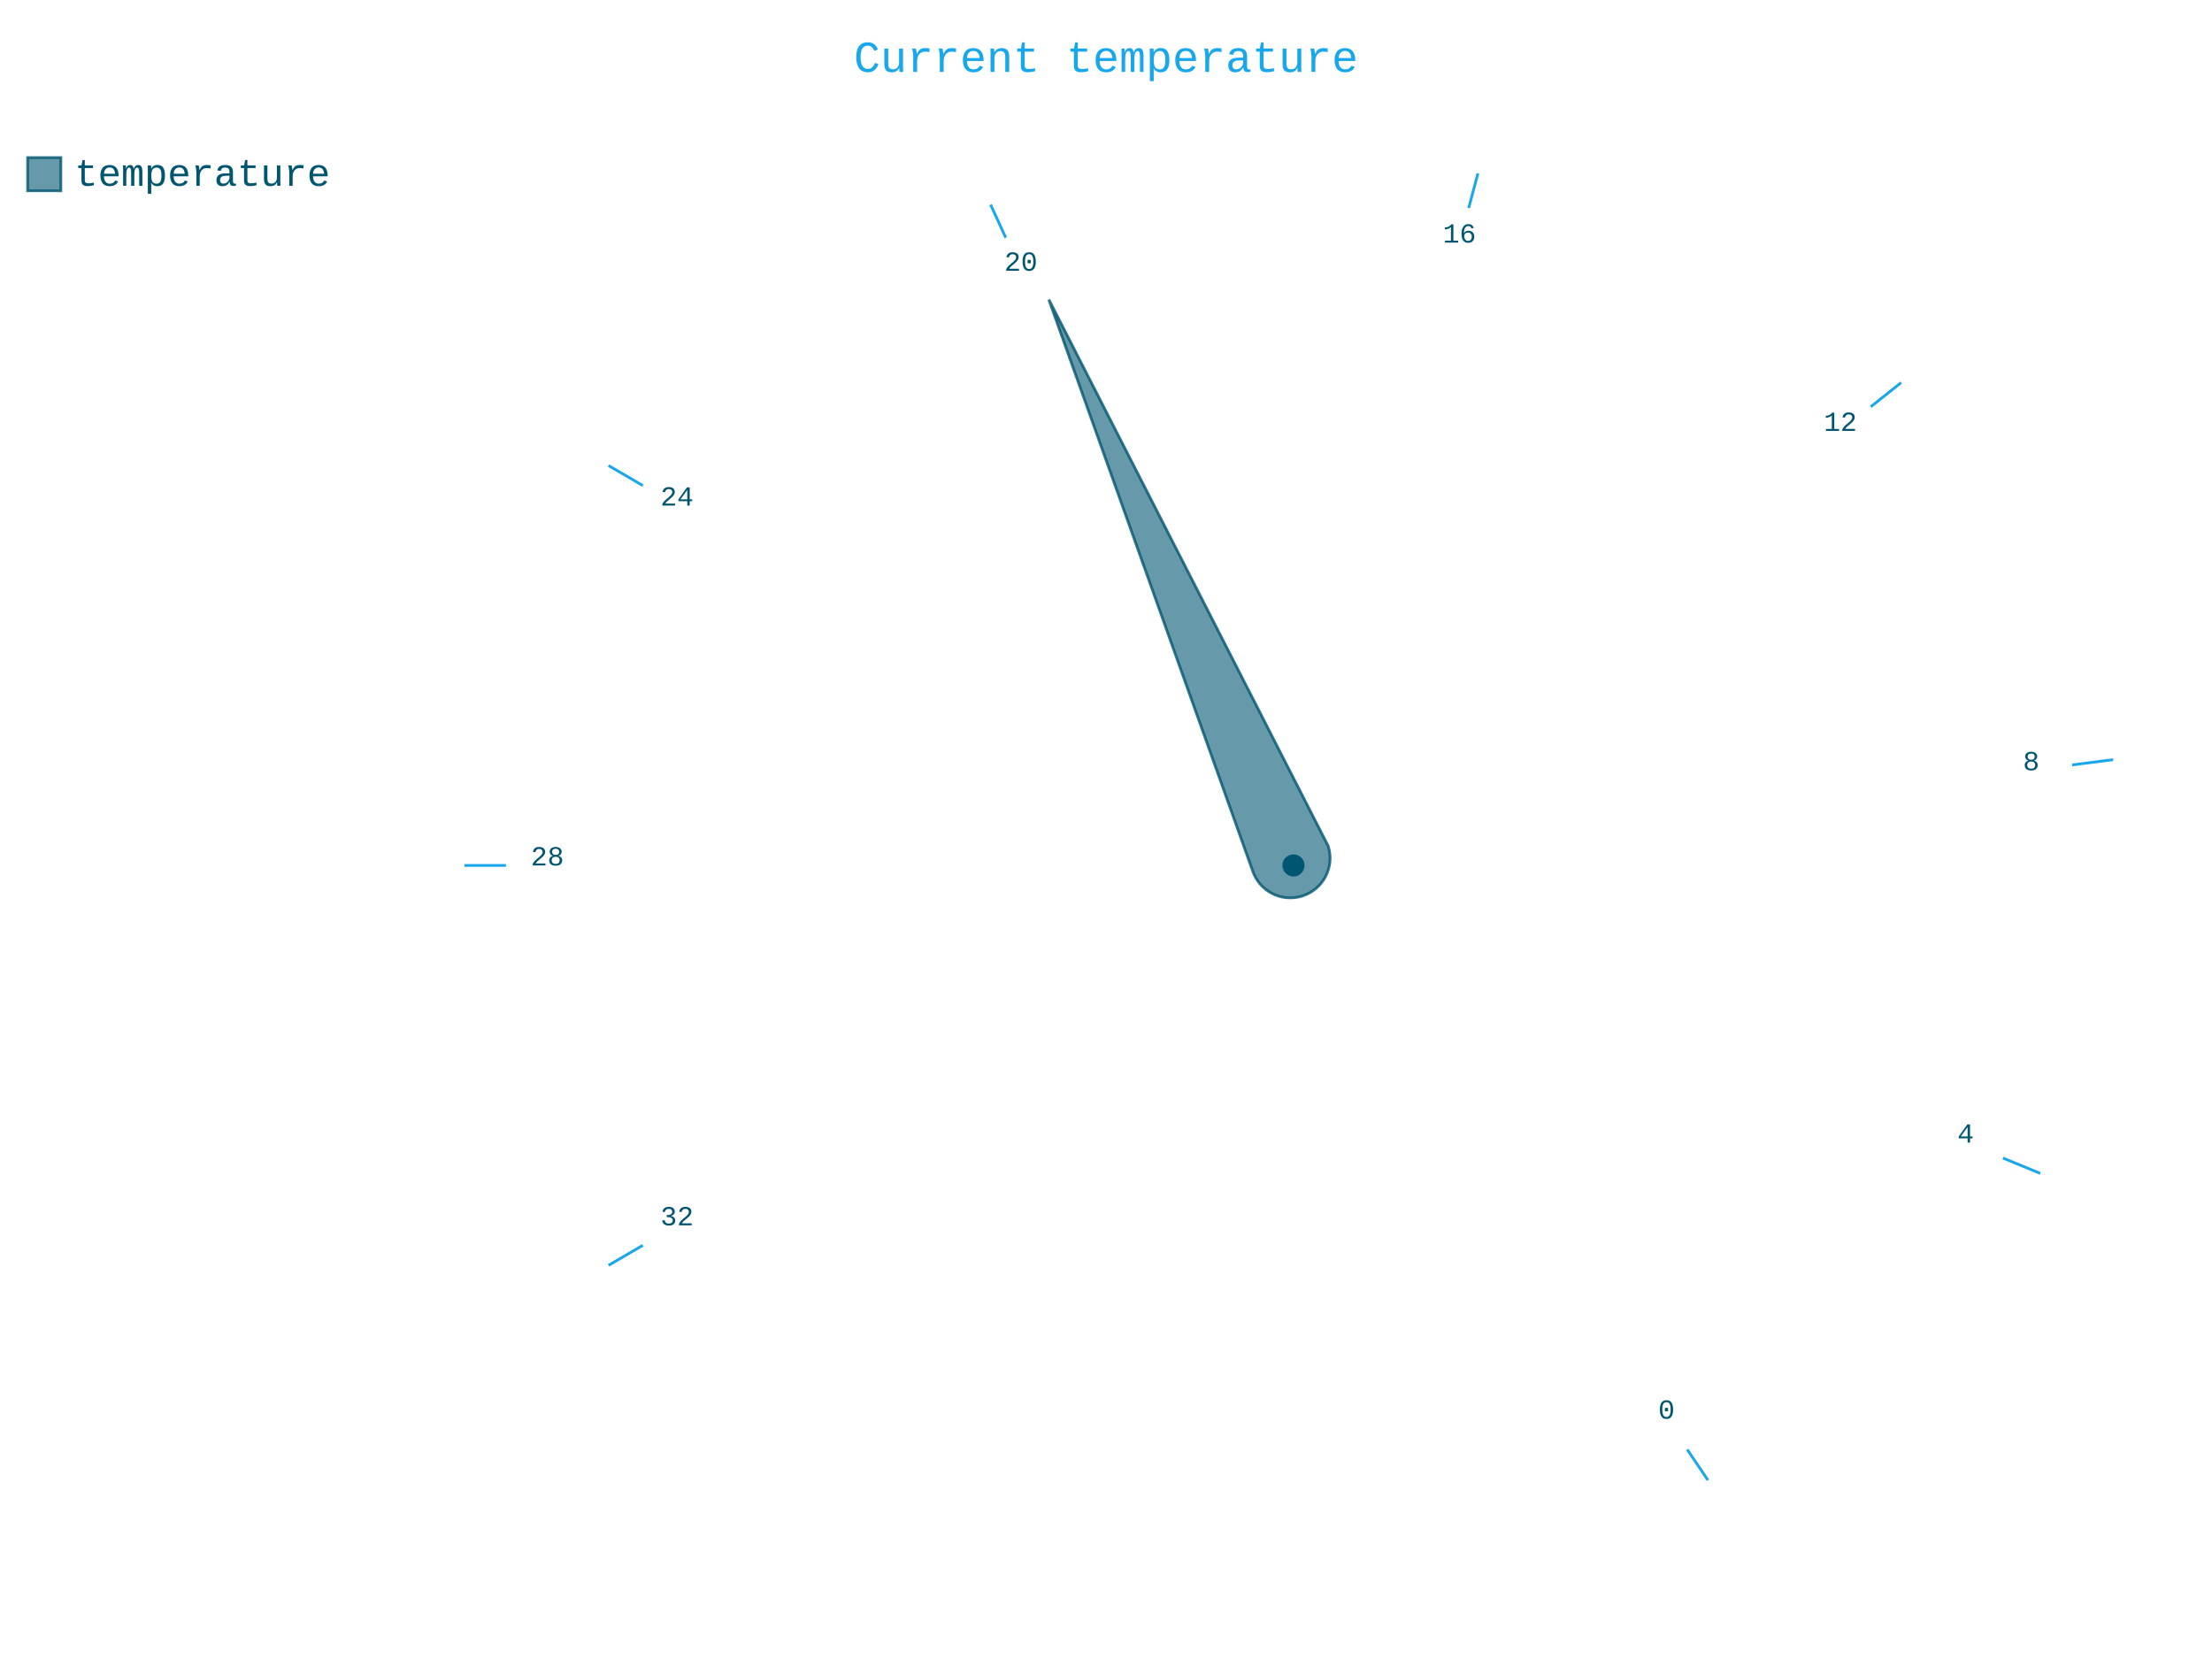
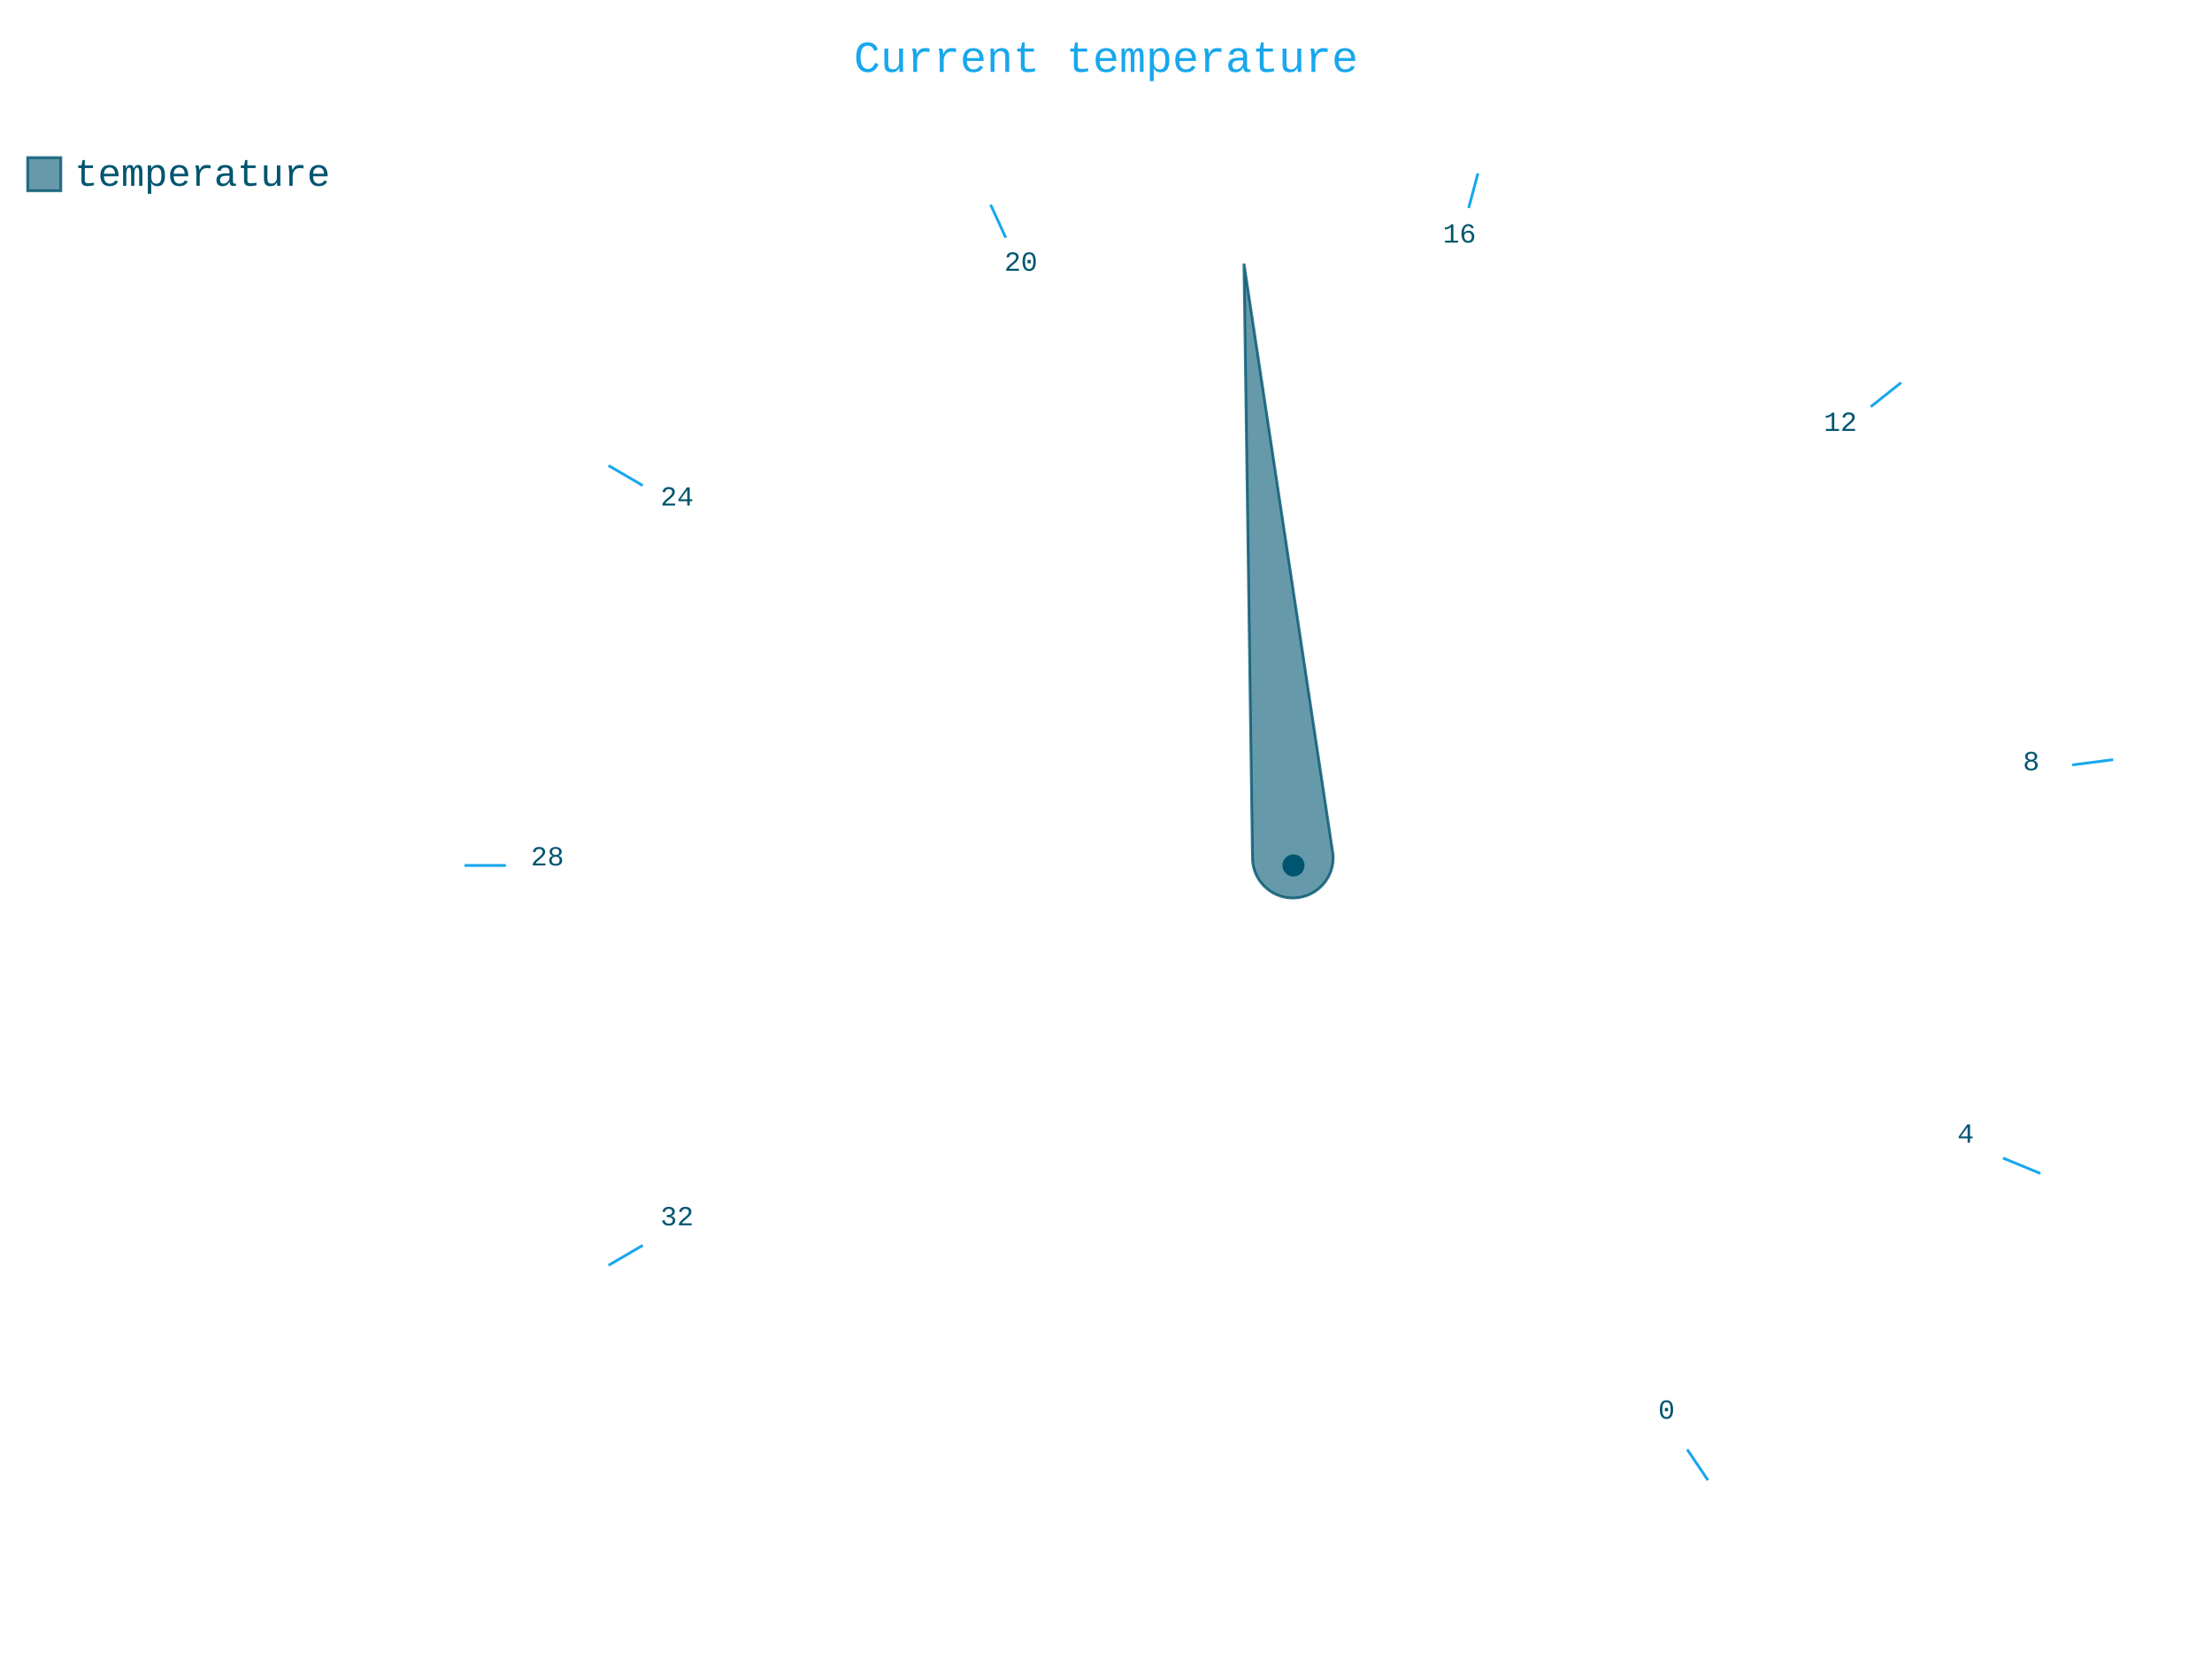
- <svg xmlns="http://www.w3.org/2000/svg" id="chart-f22793eb-8d60-46ef-aa7b-a893b63ad3f2" class="pygal-chart" viewBox="0 0 800 600">
+ <svg xmlns="http://www.w3.org/2000/svg" class="pygal-chart" id="chart-b8102d19-1e46-40a7-89d9-40a97c0f9982" viewBox="0 0 800 600">
  <defs>
-     <style type="text/css">#chart-f22793eb-8d60-46ef-aa7b-a893b63ad3f2{-webkit-user-select:none;-webkit-font-smoothing:antialiased;font-family:Consolas,"Liberation Mono",Menlo,Courier,monospace}#chart-f22793eb-8d60-46ef-aa7b-a893b63ad3f2 .title{font-family:Consolas,"Liberation Mono",Menlo,Courier,monospace;font-size:16px}#chart-f22793eb-8d60-46ef-aa7b-a893b63ad3f2 .legends .legend text{font-family:Consolas,"Liberation Mono",Menlo,Courier,monospace;font-size:14px}#chart-f22793eb-8d60-46ef-aa7b-a893b63ad3f2 .axis text{font-family:Consolas,"Liberation Mono",Menlo,Courier,monospace;font-size:10px}#chart-f22793eb-8d60-46ef-aa7b-a893b63ad3f2 .axis text.major{font-family:Consolas,"Liberation Mono",Menlo,Courier,monospace;font-size:10px}#chart-f22793eb-8d60-46ef-aa7b-a893b63ad3f2 .text-overlay text.value{font-family:Consolas,"Liberation Mono",Menlo,Courier,monospace;font-size:16px}#chart-f22793eb-8d60-46ef-aa7b-a893b63ad3f2 .text-overlay text.label{font-family:Consolas,"Liberation Mono",Menlo,Courier,monospace;font-size:10px}#chart-f22793eb-8d60-46ef-aa7b-a893b63ad3f2 .tooltip{font-family:Consolas,"Liberation Mono",Menlo,Courier,monospace;font-size:14px}#chart-f22793eb-8d60-46ef-aa7b-a893b63ad3f2 text.no_data{font-family:Consolas,"Liberation Mono",Menlo,Courier,monospace;font-size:64px}
- #chart-f22793eb-8d60-46ef-aa7b-a893b63ad3f2{background-color:transparent}#chart-f22793eb-8d60-46ef-aa7b-a893b63ad3f2 path,#chart-f22793eb-8d60-46ef-aa7b-a893b63ad3f2 line,#chart-f22793eb-8d60-46ef-aa7b-a893b63ad3f2 rect,#chart-f22793eb-8d60-46ef-aa7b-a893b63ad3f2 circle{-webkit-transition:400ms ease-in;-moz-transition:400ms ease-in;transition:400ms ease-in}#chart-f22793eb-8d60-46ef-aa7b-a893b63ad3f2 .graph &gt; .background{fill:transparent}#chart-f22793eb-8d60-46ef-aa7b-a893b63ad3f2 .plot &gt; .background{fill:transparent}#chart-f22793eb-8d60-46ef-aa7b-a893b63ad3f2 .graph{fill:#005570}#chart-f22793eb-8d60-46ef-aa7b-a893b63ad3f2 text.no_data{fill:#18a7ed}#chart-f22793eb-8d60-46ef-aa7b-a893b63ad3f2 .title{fill:#18a7ed}#chart-f22793eb-8d60-46ef-aa7b-a893b63ad3f2 .legends .legend text{fill:#005570}#chart-f22793eb-8d60-46ef-aa7b-a893b63ad3f2 .legends .legend:hover text{fill:#18a7ed}#chart-f22793eb-8d60-46ef-aa7b-a893b63ad3f2 .axis .line{stroke:#18a7ed}#chart-f22793eb-8d60-46ef-aa7b-a893b63ad3f2 .axis .guide.line{stroke:#630C0D}#chart-f22793eb-8d60-46ef-aa7b-a893b63ad3f2 .axis .major.line{stroke:#005570}#chart-f22793eb-8d60-46ef-aa7b-a893b63ad3f2 .axis text.major{fill:#18a7ed}#chart-f22793eb-8d60-46ef-aa7b-a893b63ad3f2 .axis.y .guides:hover .guide.line,#chart-f22793eb-8d60-46ef-aa7b-a893b63ad3f2 .line-graph .axis.x .guides:hover .guide.line,#chart-f22793eb-8d60-46ef-aa7b-a893b63ad3f2 .stackedline-graph .axis.x .guides:hover .guide.line,#chart-f22793eb-8d60-46ef-aa7b-a893b63ad3f2 .xy-graph .axis.x .guides:hover .guide.line{stroke:#18a7ed}#chart-f22793eb-8d60-46ef-aa7b-a893b63ad3f2 .axis .guides:hover text{fill:#18a7ed}#chart-f22793eb-8d60-46ef-aa7b-a893b63ad3f2 .reactive{fill-opacity:.6;stroke-opacity:.8}#chart-f22793eb-8d60-46ef-aa7b-a893b63ad3f2 .ci{stroke:#005570}#chart-f22793eb-8d60-46ef-aa7b-a893b63ad3f2 .reactive.active,#chart-f22793eb-8d60-46ef-aa7b-a893b63ad3f2 .active .reactive{fill-opacity:.9;stroke-opacity:.9;stroke-width:4}#chart-f22793eb-8d60-46ef-aa7b-a893b63ad3f2 .ci .reactive.active{stroke-width:1.5}#chart-f22793eb-8d60-46ef-aa7b-a893b63ad3f2 .series text{fill:#18a7ed}#chart-f22793eb-8d60-46ef-aa7b-a893b63ad3f2 .tooltip rect{fill:transparent;stroke:#18a7ed;-webkit-transition:opacity 400ms ease-in;-moz-transition:opacity 400ms ease-in;transition:opacity 400ms ease-in}#chart-f22793eb-8d60-46ef-aa7b-a893b63ad3f2 .tooltip .label{fill:#005570}#chart-f22793eb-8d60-46ef-aa7b-a893b63ad3f2 .tooltip .label{fill:#005570}#chart-f22793eb-8d60-46ef-aa7b-a893b63ad3f2 .tooltip .legend{font-size:.8em;fill:#630C0D}#chart-f22793eb-8d60-46ef-aa7b-a893b63ad3f2 .tooltip .x_label{font-size:.6em;fill:#18a7ed}#chart-f22793eb-8d60-46ef-aa7b-a893b63ad3f2 .tooltip .xlink{font-size:.5em;text-decoration:underline}#chart-f22793eb-8d60-46ef-aa7b-a893b63ad3f2 .tooltip .value{font-size:1.5em}#chart-f22793eb-8d60-46ef-aa7b-a893b63ad3f2 .bound{font-size:.5em}#chart-f22793eb-8d60-46ef-aa7b-a893b63ad3f2 .max-value{font-size:.75em;fill:#630C0D}#chart-f22793eb-8d60-46ef-aa7b-a893b63ad3f2 .map-element{fill:transparent;stroke:#630C0D !important}#chart-f22793eb-8d60-46ef-aa7b-a893b63ad3f2 .map-element .reactive{fill-opacity:inherit;stroke-opacity:inherit}#chart-f22793eb-8d60-46ef-aa7b-a893b63ad3f2 .color-0,#chart-f22793eb-8d60-46ef-aa7b-a893b63ad3f2 .color-0 a:visited{stroke:#005570;fill:#005570}#chart-f22793eb-8d60-46ef-aa7b-a893b63ad3f2 .text-overlay .color-0 text{fill:black}
- #chart-f22793eb-8d60-46ef-aa7b-a893b63ad3f2 text.no_data{text-anchor:middle}#chart-f22793eb-8d60-46ef-aa7b-a893b63ad3f2 .guide.line{fill:none}#chart-f22793eb-8d60-46ef-aa7b-a893b63ad3f2 .centered{text-anchor:middle}#chart-f22793eb-8d60-46ef-aa7b-a893b63ad3f2 .title{text-anchor:middle}#chart-f22793eb-8d60-46ef-aa7b-a893b63ad3f2 .legends .legend text{fill-opacity:1}#chart-f22793eb-8d60-46ef-aa7b-a893b63ad3f2 .axis.x text{text-anchor:middle}#chart-f22793eb-8d60-46ef-aa7b-a893b63ad3f2 .axis.x:not(.web) text[transform]{text-anchor:start}#chart-f22793eb-8d60-46ef-aa7b-a893b63ad3f2 .axis.x:not(.web) text[transform].backwards{text-anchor:end}#chart-f22793eb-8d60-46ef-aa7b-a893b63ad3f2 .axis.y text{text-anchor:end}#chart-f22793eb-8d60-46ef-aa7b-a893b63ad3f2 .axis.y text[transform].backwards{text-anchor:start}#chart-f22793eb-8d60-46ef-aa7b-a893b63ad3f2 .axis.y2 text{text-anchor:start}#chart-f22793eb-8d60-46ef-aa7b-a893b63ad3f2 .axis.y2 text[transform].backwards{text-anchor:end}#chart-f22793eb-8d60-46ef-aa7b-a893b63ad3f2 .axis .guide.line{stroke-dasharray:4,4}#chart-f22793eb-8d60-46ef-aa7b-a893b63ad3f2 .axis .major.guide.line{stroke-dasharray:6,6}#chart-f22793eb-8d60-46ef-aa7b-a893b63ad3f2 .horizontal .axis.y .guide.line,#chart-f22793eb-8d60-46ef-aa7b-a893b63ad3f2 .horizontal .axis.y2 .guide.line,#chart-f22793eb-8d60-46ef-aa7b-a893b63ad3f2 .vertical .axis.x .guide.line{opacity:0}#chart-f22793eb-8d60-46ef-aa7b-a893b63ad3f2 .horizontal .axis.always_show .guide.line,#chart-f22793eb-8d60-46ef-aa7b-a893b63ad3f2 .vertical .axis.always_show .guide.line{opacity:1 !important}#chart-f22793eb-8d60-46ef-aa7b-a893b63ad3f2 .axis.y .guides:hover .guide.line,#chart-f22793eb-8d60-46ef-aa7b-a893b63ad3f2 .axis.y2 .guides:hover .guide.line,#chart-f22793eb-8d60-46ef-aa7b-a893b63ad3f2 .axis.x .guides:hover .guide.line{opacity:1}#chart-f22793eb-8d60-46ef-aa7b-a893b63ad3f2 .axis .guides:hover text{opacity:1}#chart-f22793eb-8d60-46ef-aa7b-a893b63ad3f2 .nofill{fill:none}#chart-f22793eb-8d60-46ef-aa7b-a893b63ad3f2 .subtle-fill{fill-opacity:.2}#chart-f22793eb-8d60-46ef-aa7b-a893b63ad3f2 .dot{stroke-width:1px;fill-opacity:1}#chart-f22793eb-8d60-46ef-aa7b-a893b63ad3f2 .dot.active{stroke-width:5px}#chart-f22793eb-8d60-46ef-aa7b-a893b63ad3f2 .dot.negative{fill:transparent}#chart-f22793eb-8d60-46ef-aa7b-a893b63ad3f2 text,#chart-f22793eb-8d60-46ef-aa7b-a893b63ad3f2 tspan{stroke:none !important}#chart-f22793eb-8d60-46ef-aa7b-a893b63ad3f2 .series text.active{opacity:1}#chart-f22793eb-8d60-46ef-aa7b-a893b63ad3f2 .tooltip rect{fill-opacity:.95;stroke-width:.5}#chart-f22793eb-8d60-46ef-aa7b-a893b63ad3f2 .tooltip text{fill-opacity:1}#chart-f22793eb-8d60-46ef-aa7b-a893b63ad3f2 .showable{visibility:hidden}#chart-f22793eb-8d60-46ef-aa7b-a893b63ad3f2 .showable.shown{visibility:visible}#chart-f22793eb-8d60-46ef-aa7b-a893b63ad3f2 .gauge-background{fill:rgba(229,229,229,1);stroke:none}#chart-f22793eb-8d60-46ef-aa7b-a893b63ad3f2 .bg-lines{stroke:transparent;stroke-width:2px}</style>
+     <style type="text/css">#chart-b8102d19-1e46-40a7-89d9-40a97c0f9982{-webkit-user-select:none;-webkit-font-smoothing:antialiased;font-family:Consolas,"Liberation Mono",Menlo,Courier,monospace}#chart-b8102d19-1e46-40a7-89d9-40a97c0f9982 .title{font-family:Consolas,"Liberation Mono",Menlo,Courier,monospace;font-size:16px}#chart-b8102d19-1e46-40a7-89d9-40a97c0f9982 .legends .legend text{font-family:Consolas,"Liberation Mono",Menlo,Courier,monospace;font-size:14px}#chart-b8102d19-1e46-40a7-89d9-40a97c0f9982 .axis text{font-family:Consolas,"Liberation Mono",Menlo,Courier,monospace;font-size:10px}#chart-b8102d19-1e46-40a7-89d9-40a97c0f9982 .axis text.major{font-family:Consolas,"Liberation Mono",Menlo,Courier,monospace;font-size:10px}#chart-b8102d19-1e46-40a7-89d9-40a97c0f9982 .text-overlay text.value{font-family:Consolas,"Liberation Mono",Menlo,Courier,monospace;font-size:16px}#chart-b8102d19-1e46-40a7-89d9-40a97c0f9982 .text-overlay text.label{font-family:Consolas,"Liberation Mono",Menlo,Courier,monospace;font-size:10px}#chart-b8102d19-1e46-40a7-89d9-40a97c0f9982 .tooltip{font-family:Consolas,"Liberation Mono",Menlo,Courier,monospace;font-size:14px}#chart-b8102d19-1e46-40a7-89d9-40a97c0f9982 text.no_data{font-family:Consolas,"Liberation Mono",Menlo,Courier,monospace;font-size:64px}
+ #chart-b8102d19-1e46-40a7-89d9-40a97c0f9982{background-color:transparent}#chart-b8102d19-1e46-40a7-89d9-40a97c0f9982 path,#chart-b8102d19-1e46-40a7-89d9-40a97c0f9982 line,#chart-b8102d19-1e46-40a7-89d9-40a97c0f9982 rect,#chart-b8102d19-1e46-40a7-89d9-40a97c0f9982 circle{-webkit-transition:400ms ease-in;-moz-transition:400ms ease-in;transition:400ms ease-in}#chart-b8102d19-1e46-40a7-89d9-40a97c0f9982 .graph &gt; .background{fill:transparent}#chart-b8102d19-1e46-40a7-89d9-40a97c0f9982 .plot &gt; .background{fill:transparent}#chart-b8102d19-1e46-40a7-89d9-40a97c0f9982 .graph{fill:#005570}#chart-b8102d19-1e46-40a7-89d9-40a97c0f9982 text.no_data{fill:#18a7ed}#chart-b8102d19-1e46-40a7-89d9-40a97c0f9982 .title{fill:#18a7ed}#chart-b8102d19-1e46-40a7-89d9-40a97c0f9982 .legends .legend text{fill:#005570}#chart-b8102d19-1e46-40a7-89d9-40a97c0f9982 .legends .legend:hover text{fill:#18a7ed}#chart-b8102d19-1e46-40a7-89d9-40a97c0f9982 .axis .line{stroke:#18a7ed}#chart-b8102d19-1e46-40a7-89d9-40a97c0f9982 .axis .guide.line{stroke:#630C0D}#chart-b8102d19-1e46-40a7-89d9-40a97c0f9982 .axis .major.line{stroke:#005570}#chart-b8102d19-1e46-40a7-89d9-40a97c0f9982 .axis text.major{fill:#18a7ed}#chart-b8102d19-1e46-40a7-89d9-40a97c0f9982 .axis.y .guides:hover .guide.line,#chart-b8102d19-1e46-40a7-89d9-40a97c0f9982 .line-graph .axis.x .guides:hover .guide.line,#chart-b8102d19-1e46-40a7-89d9-40a97c0f9982 .stackedline-graph .axis.x .guides:hover .guide.line,#chart-b8102d19-1e46-40a7-89d9-40a97c0f9982 .xy-graph .axis.x .guides:hover .guide.line{stroke:#18a7ed}#chart-b8102d19-1e46-40a7-89d9-40a97c0f9982 .axis .guides:hover text{fill:#18a7ed}#chart-b8102d19-1e46-40a7-89d9-40a97c0f9982 .reactive{fill-opacity:.6;stroke-opacity:.8}#chart-b8102d19-1e46-40a7-89d9-40a97c0f9982 .ci{stroke:#005570}#chart-b8102d19-1e46-40a7-89d9-40a97c0f9982 .reactive.active,#chart-b8102d19-1e46-40a7-89d9-40a97c0f9982 .active .reactive{fill-opacity:.9;stroke-opacity:.9;stroke-width:4}#chart-b8102d19-1e46-40a7-89d9-40a97c0f9982 .ci .reactive.active{stroke-width:1.5}#chart-b8102d19-1e46-40a7-89d9-40a97c0f9982 .series text{fill:#18a7ed}#chart-b8102d19-1e46-40a7-89d9-40a97c0f9982 .tooltip rect{fill:transparent;stroke:#18a7ed;-webkit-transition:opacity 400ms ease-in;-moz-transition:opacity 400ms ease-in;transition:opacity 400ms ease-in}#chart-b8102d19-1e46-40a7-89d9-40a97c0f9982 .tooltip .label{fill:#005570}#chart-b8102d19-1e46-40a7-89d9-40a97c0f9982 .tooltip .label{fill:#005570}#chart-b8102d19-1e46-40a7-89d9-40a97c0f9982 .tooltip .legend{font-size:.8em;fill:#630C0D}#chart-b8102d19-1e46-40a7-89d9-40a97c0f9982 .tooltip .x_label{font-size:.6em;fill:#18a7ed}#chart-b8102d19-1e46-40a7-89d9-40a97c0f9982 .tooltip .xlink{font-size:.5em;text-decoration:underline}#chart-b8102d19-1e46-40a7-89d9-40a97c0f9982 .tooltip .value{font-size:1.5em}#chart-b8102d19-1e46-40a7-89d9-40a97c0f9982 .bound{font-size:.5em}#chart-b8102d19-1e46-40a7-89d9-40a97c0f9982 .max-value{font-size:.75em;fill:#630C0D}#chart-b8102d19-1e46-40a7-89d9-40a97c0f9982 .map-element{fill:transparent;stroke:#630C0D !important}#chart-b8102d19-1e46-40a7-89d9-40a97c0f9982 .map-element .reactive{fill-opacity:inherit;stroke-opacity:inherit}#chart-b8102d19-1e46-40a7-89d9-40a97c0f9982 .color-0,#chart-b8102d19-1e46-40a7-89d9-40a97c0f9982 .color-0 a:visited{stroke:#005570;fill:#005570}#chart-b8102d19-1e46-40a7-89d9-40a97c0f9982 .text-overlay .color-0 text{fill:black}
+ #chart-b8102d19-1e46-40a7-89d9-40a97c0f9982 text.no_data{text-anchor:middle}#chart-b8102d19-1e46-40a7-89d9-40a97c0f9982 .guide.line{fill:none}#chart-b8102d19-1e46-40a7-89d9-40a97c0f9982 .centered{text-anchor:middle}#chart-b8102d19-1e46-40a7-89d9-40a97c0f9982 .title{text-anchor:middle}#chart-b8102d19-1e46-40a7-89d9-40a97c0f9982 .legends .legend text{fill-opacity:1}#chart-b8102d19-1e46-40a7-89d9-40a97c0f9982 .axis.x text{text-anchor:middle}#chart-b8102d19-1e46-40a7-89d9-40a97c0f9982 .axis.x:not(.web) text[transform]{text-anchor:start}#chart-b8102d19-1e46-40a7-89d9-40a97c0f9982 .axis.x:not(.web) text[transform].backwards{text-anchor:end}#chart-b8102d19-1e46-40a7-89d9-40a97c0f9982 .axis.y text{text-anchor:end}#chart-b8102d19-1e46-40a7-89d9-40a97c0f9982 .axis.y text[transform].backwards{text-anchor:start}#chart-b8102d19-1e46-40a7-89d9-40a97c0f9982 .axis.y2 text{text-anchor:start}#chart-b8102d19-1e46-40a7-89d9-40a97c0f9982 .axis.y2 text[transform].backwards{text-anchor:end}#chart-b8102d19-1e46-40a7-89d9-40a97c0f9982 .axis .guide.line{stroke-dasharray:4,4}#chart-b8102d19-1e46-40a7-89d9-40a97c0f9982 .axis .major.guide.line{stroke-dasharray:6,6}#chart-b8102d19-1e46-40a7-89d9-40a97c0f9982 .horizontal .axis.y .guide.line,#chart-b8102d19-1e46-40a7-89d9-40a97c0f9982 .horizontal .axis.y2 .guide.line,#chart-b8102d19-1e46-40a7-89d9-40a97c0f9982 .vertical .axis.x .guide.line{opacity:0}#chart-b8102d19-1e46-40a7-89d9-40a97c0f9982 .horizontal .axis.always_show .guide.line,#chart-b8102d19-1e46-40a7-89d9-40a97c0f9982 .vertical .axis.always_show .guide.line{opacity:1 !important}#chart-b8102d19-1e46-40a7-89d9-40a97c0f9982 .axis.y .guides:hover .guide.line,#chart-b8102d19-1e46-40a7-89d9-40a97c0f9982 .axis.y2 .guides:hover .guide.line,#chart-b8102d19-1e46-40a7-89d9-40a97c0f9982 .axis.x .guides:hover .guide.line{opacity:1}#chart-b8102d19-1e46-40a7-89d9-40a97c0f9982 .axis .guides:hover text{opacity:1}#chart-b8102d19-1e46-40a7-89d9-40a97c0f9982 .nofill{fill:none}#chart-b8102d19-1e46-40a7-89d9-40a97c0f9982 .subtle-fill{fill-opacity:.2}#chart-b8102d19-1e46-40a7-89d9-40a97c0f9982 .dot{stroke-width:1px;fill-opacity:1}#chart-b8102d19-1e46-40a7-89d9-40a97c0f9982 .dot.active{stroke-width:5px}#chart-b8102d19-1e46-40a7-89d9-40a97c0f9982 .dot.negative{fill:transparent}#chart-b8102d19-1e46-40a7-89d9-40a97c0f9982 text,#chart-b8102d19-1e46-40a7-89d9-40a97c0f9982 tspan{stroke:none !important}#chart-b8102d19-1e46-40a7-89d9-40a97c0f9982 .series text.active{opacity:1}#chart-b8102d19-1e46-40a7-89d9-40a97c0f9982 .tooltip rect{fill-opacity:.95;stroke-width:.5}#chart-b8102d19-1e46-40a7-89d9-40a97c0f9982 .tooltip text{fill-opacity:1}#chart-b8102d19-1e46-40a7-89d9-40a97c0f9982 .showable{visibility:hidden}#chart-b8102d19-1e46-40a7-89d9-40a97c0f9982 .showable.shown{visibility:visible}#chart-b8102d19-1e46-40a7-89d9-40a97c0f9982 .gauge-background{fill:rgba(229,229,229,1);stroke:none}#chart-b8102d19-1e46-40a7-89d9-40a97c0f9982 .bg-lines{stroke:transparent;stroke-width:2px}</style>
  </defs>
  <g class="graph gauge-graph vertical">
    <rect class="background" height="600" width="800" x="0" y="0" />
    <g class="plot" transform="translate(156, 46)">
      <rect class="background" height="534" width="623.6" x="0" y="0" />
      <g class="axis x gauge">
        <g class="guides">
          <path class="line" d="M454.209 478.219 L461.704 489.335 Z" />
          <path class="guide line major" d="M311.8 267 L454.209 478.219 Z" />
          <text x="446.713" y="467.102">0</text>
        </g>
        <g class="guides">
          <path class="line" d="M568.412 372.822 L581.917 378.391 Z" />
          <path class="guide line " d="M311.8 267 L568.412 372.822 Z" />
          <text x="554.906" y="367.252">4</text>
        </g>
        <g class="guides">
          <path class="line" d="M593.436 230.649 L608.259 228.736 Z" />
          <path class="guide line " d="M311.8 267 L593.436 230.649 Z" />
          <text x="578.613" y="232.563">8</text>
        </g>
        <g class="guides">
          <path class="line" d="M520.586 101.11 L531.575 92.379 Z" />
          <path class="guide line " d="M311.8 267 L520.586 101.11 Z" />
          <text x="509.597" y="109.841">12</text>
        </g>
        <g class="guides">
          <path class="line" d="M375.178 29.221 L378.513 16.706 Z" />
          <path class="guide line " d="M311.8 267 L375.178 29.221 Z" />
          <text x="371.842" y="41.735">16</text>
        </g>
        <g class="guides">
          <path class="line" d="M207.745 39.965 L202.268 28.016 Z" />
          <path class="guide line " d="M311.8 267 L207.745 39.965 Z" />
          <text x="213.221" y="51.914">20</text>
        </g>
        <g class="guides">
          <path class="line" d="M76.473 129.609 L64.087 122.378 Z" />
          <path class="guide line " d="M311.8 267 L76.473 129.609 Z" />
          <text x="88.859" y="136.841">24</text>
        </g>
        <g class="guides">
          <path class="line" d="M26.983 267 L11.992 267 Z" />
          <path class="guide line " d="M311.8 267 L26.983 267 Z" />
          <text x="41.973" y="267">28</text>
        </g>
        <g class="guides">
          <path class="line" d="M76.473 404.391 L64.087 411.622 Z" />
          <path class="guide line major" d="M311.8 267 L76.473 404.391 Z" />
          <text x="88.859" y="397.159">32</text>
        </g>
      </g>
      <g class="axis y gauge">
        <circle cx="311.8" cy="267.0" r="4" />
      </g>
      <g class="series serie-0 color-0">
        <g class="dots">
-           <path class="line reactive tooltip-trigger" d="M 223.329 62.352 L 324.362 259.996 A 0.05 0.05 1 0 1 296.94 268.688 Z" />
+           <path class="line reactive tooltip-trigger" d="M 293.897 49.318 L 326.152 263.293 A 0.05 0.05 1 0 1 296.983 265.052 Z" />
        </g>
      </g>
    </g>
    <g class="titles">
      <text class="title plot_title" x="400.0" y="26">Current temperature</text>
    </g>
    <g class="plot overlay" transform="translate(156, 46)">
      <g class="series serie-0 color-0" />
    </g>
    <g class="plot text-overlay" transform="translate(156, 46)">
      <g class="series serie-0 color-0" />
    </g>
    <g class="plot tooltip-overlay" transform="translate(156, 46)">
      <g class="tooltip" style="opacity: 0" transform="translate(0 0)">
        <rect class="tooltip-box" height="0" rx="0" ry="0" width="0" />
        <g class="text" />
      </g>
    </g>
    <g class="legends" transform="translate(10, 56)">
      <g class="legend reactive activate-serie" id="activate-serie-0">
        <rect class="color-0 reactive" height="12" width="12" x="0.0" y="1.0" />
        <text x="17.0" y="11.2">temperature</text>
      </g>
    </g>
    <g class="legends" transform="translate(790, 56)" />
  </g>
</svg>
